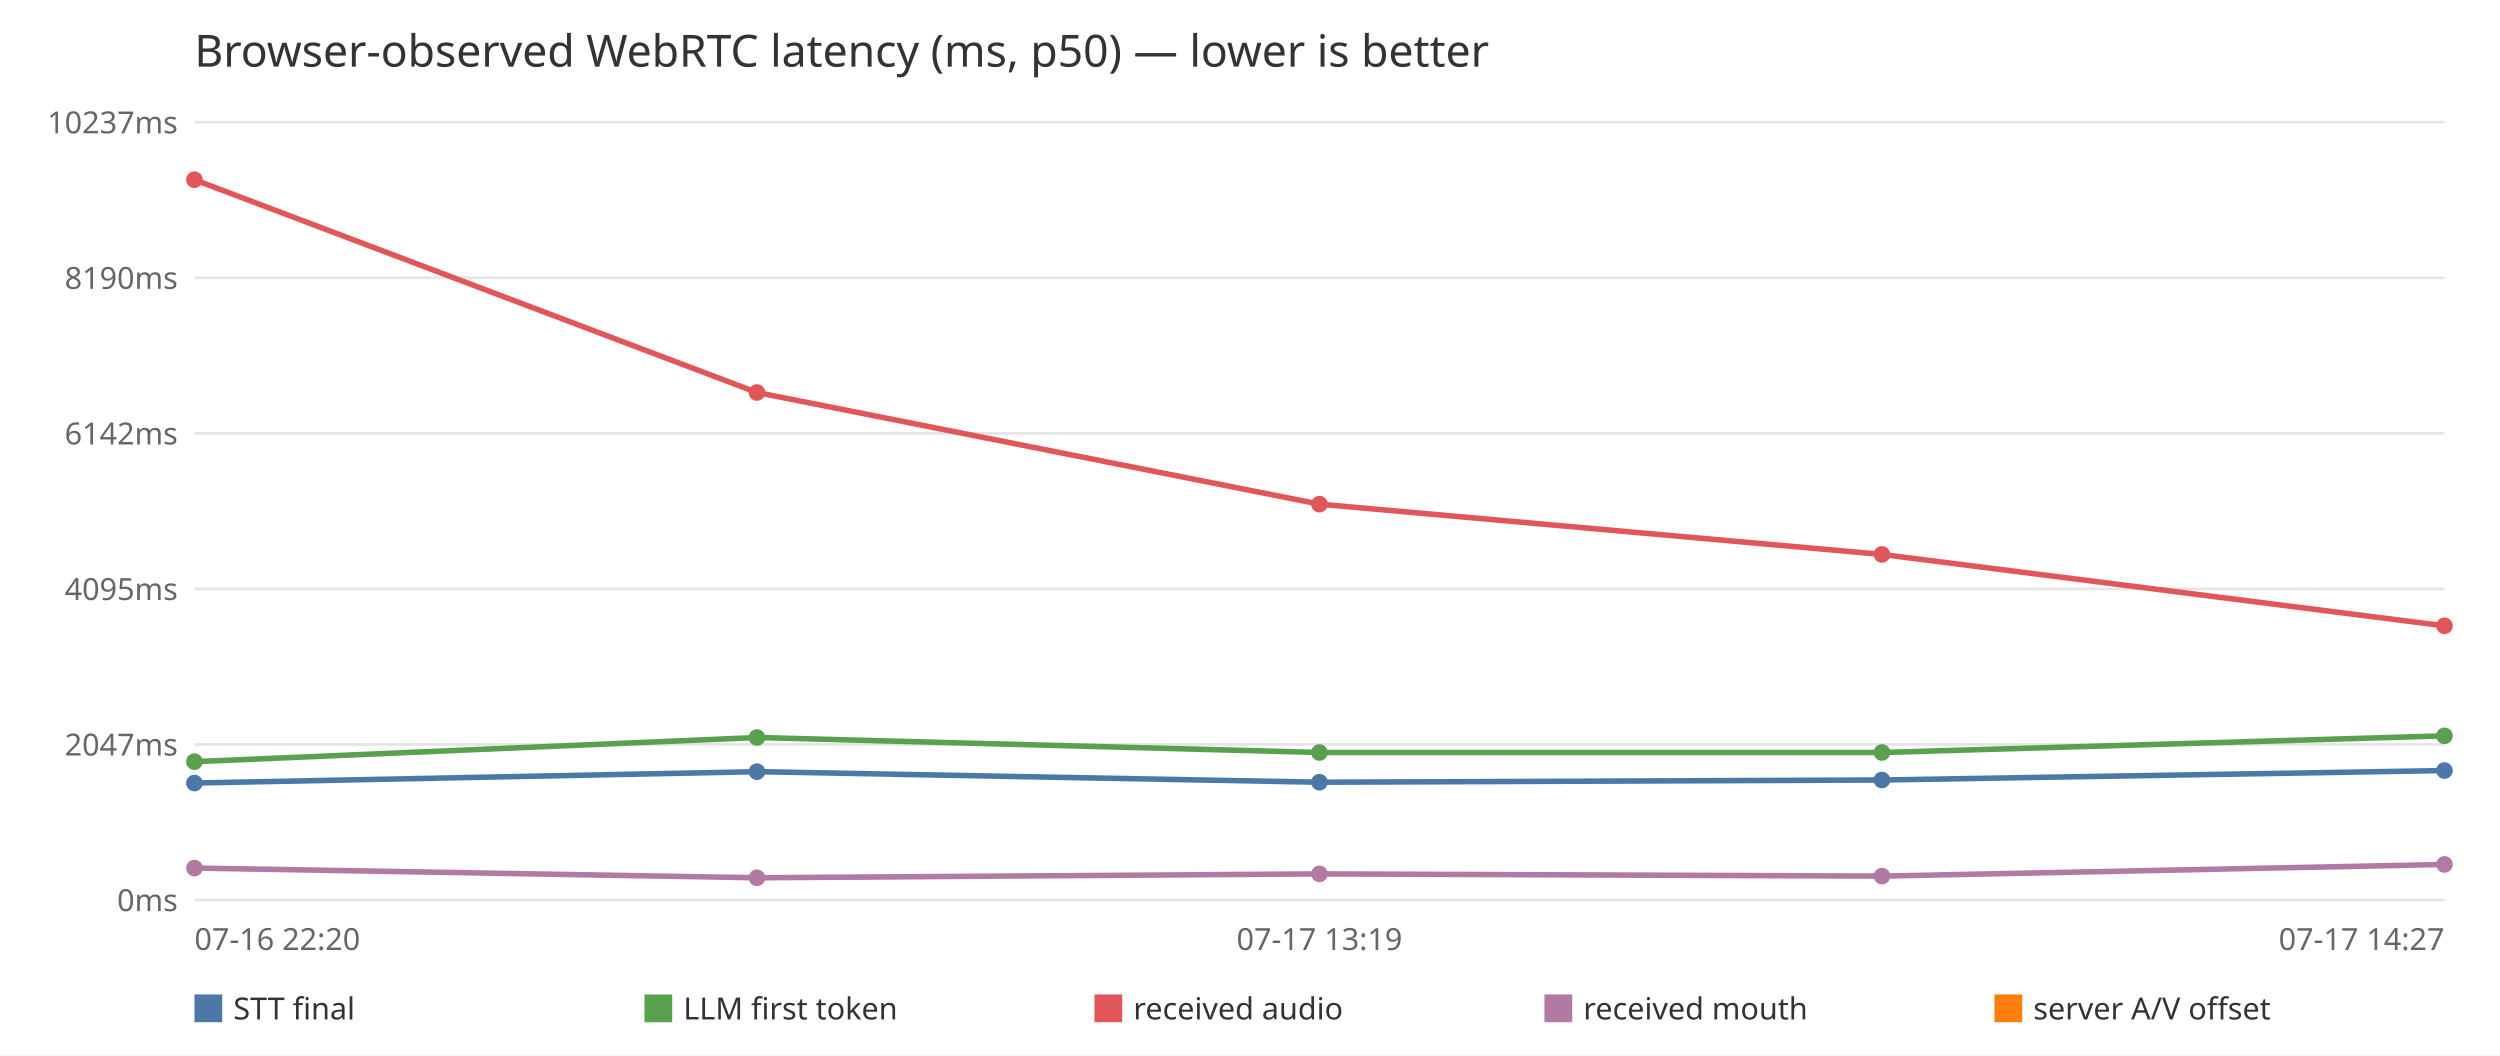
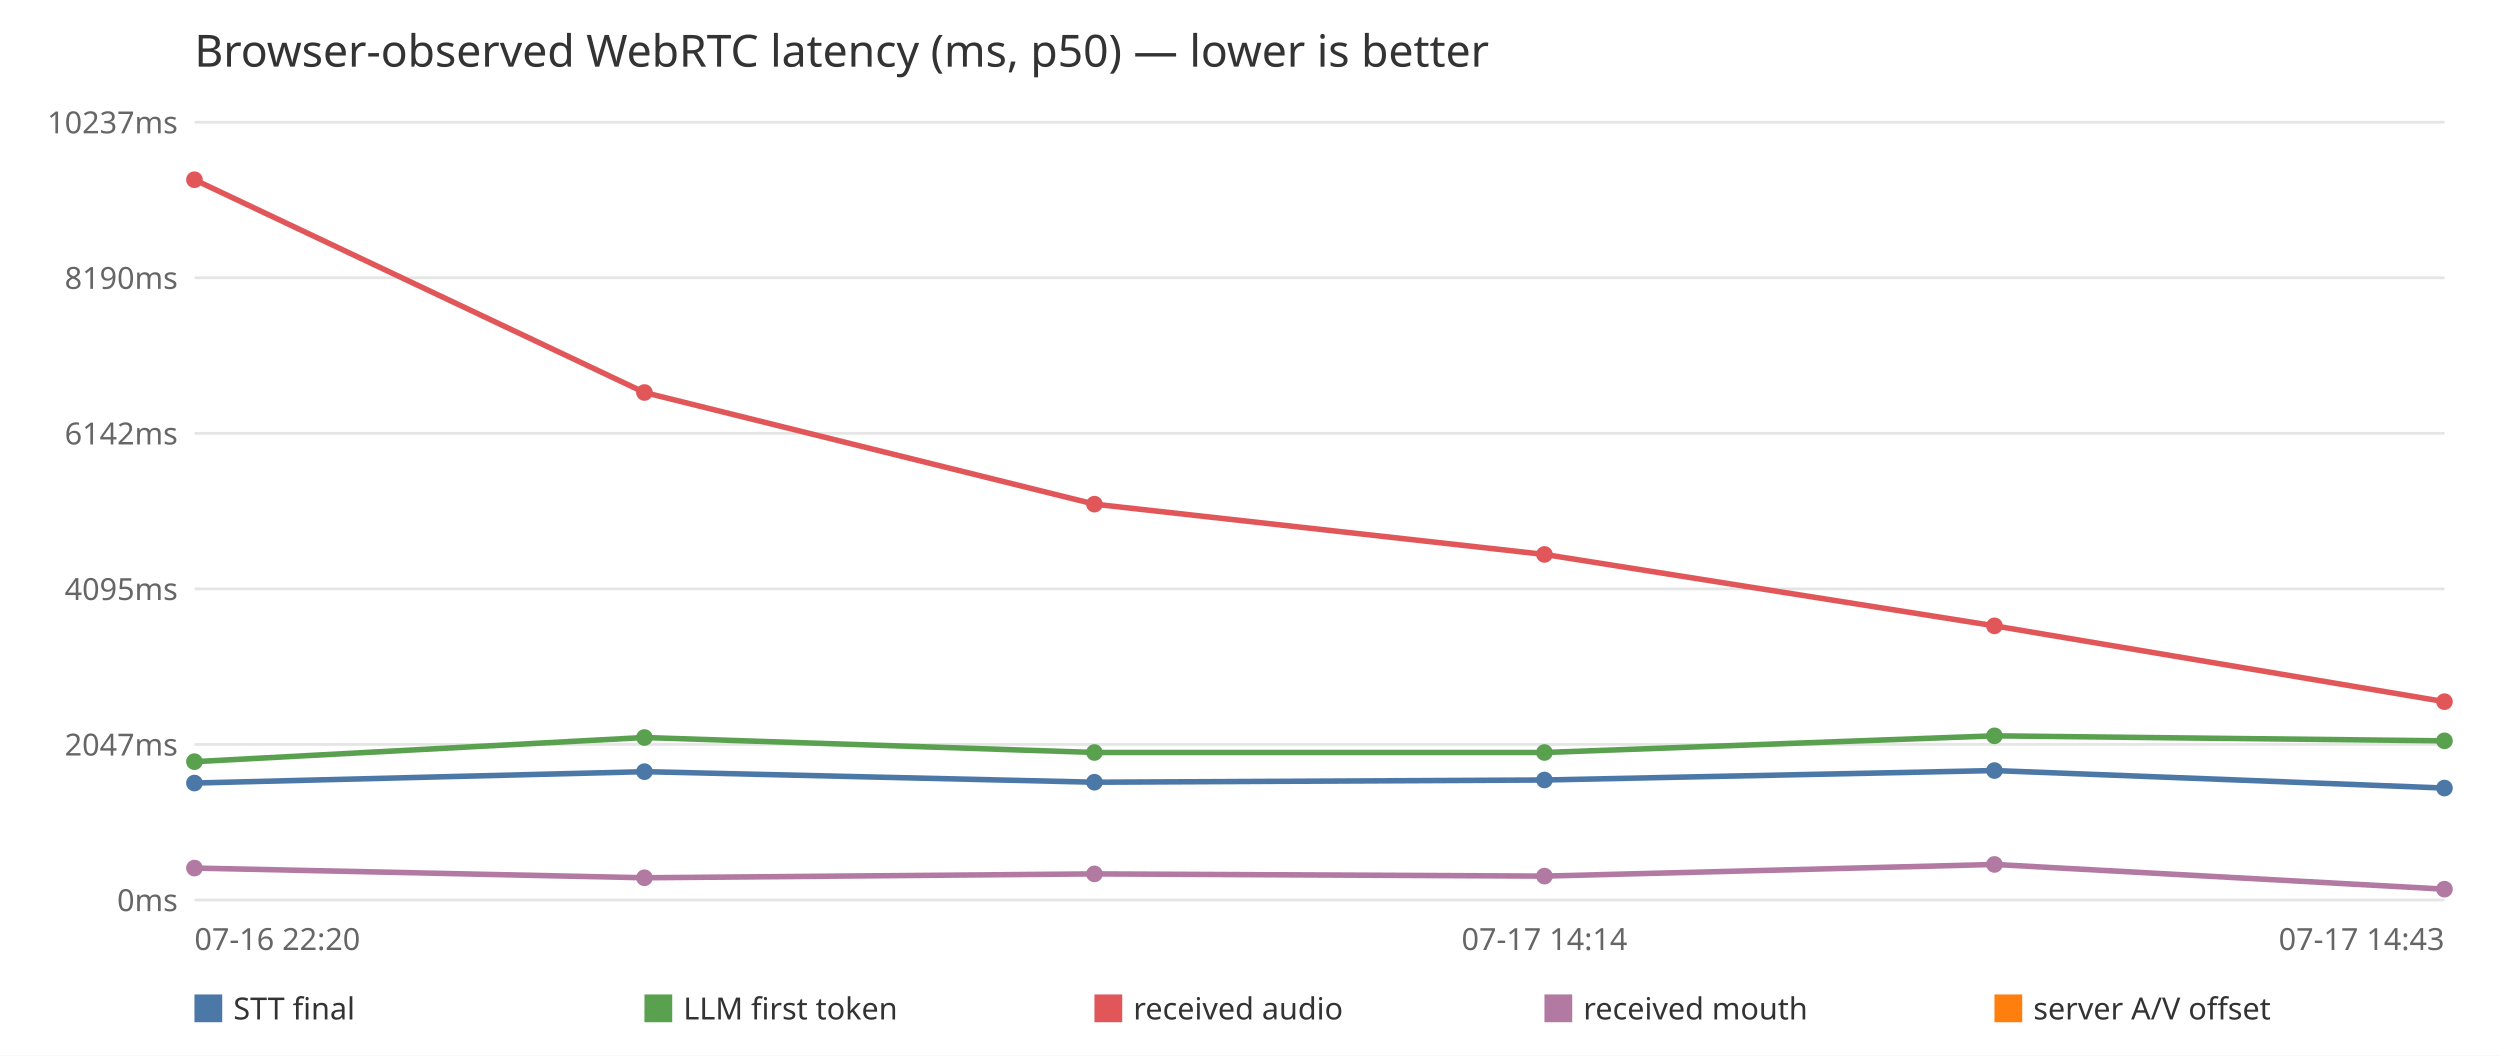
<svg xmlns="http://www.w3.org/2000/svg" width="900" height="380" viewBox="0 0 900 380" font-family="sans-serif">
  <rect width="900" height="380" fill="white" />
  <text x="70" y="24" font-size="16" fill="#333">Browser-observed WebRTC latency (ms, p50) — lower is better</text>
  <line x1="70" y1="324.0" x2="880" y2="324.0" stroke="#e5e5e5" />
  <text x="64" y="328.0" font-size="11" fill="#666" text-anchor="end">0ms</text>
  <line x1="70" y1="268.0" x2="880" y2="268.0" stroke="#e5e5e5" />
  <text x="64" y="272.0" font-size="11" fill="#666" text-anchor="end">2047ms</text>
  <line x1="70" y1="212.0" x2="880" y2="212.0" stroke="#e5e5e5" />
  <text x="64" y="216.0" font-size="11" fill="#666" text-anchor="end">4095ms</text>
  <line x1="70" y1="156.0" x2="880" y2="156.0" stroke="#e5e5e5" />
  <text x="64" y="160.0" font-size="11" fill="#666" text-anchor="end">6142ms</text>
  <line x1="70" y1="100.0" x2="880" y2="100.0" stroke="#e5e5e5" />
  <text x="64" y="104.0" font-size="11" fill="#666" text-anchor="end">8190ms</text>
  <line x1="70" y1="44.0" x2="880" y2="44.0" stroke="#e5e5e5" />
  <text x="64" y="48.0" font-size="11" fill="#666" text-anchor="end">10237ms</text>
  <text x="70.0" y="342" font-size="11" fill="#666" text-anchor="start">07-16 22:20</text>
-   <text x="475.0" y="342" font-size="11" fill="#666" text-anchor="middle">07-17 13:19</text>
-   <text x="880.0" y="342" font-size="11" fill="#666" text-anchor="end">07-17 14:27</text>
-   <polyline points="70.0,281.9 272.5,277.8 475.0,281.6 677.5,280.8 880.0,277.4" fill="none" stroke="#4c78a8" stroke-width="2" />
+   <text x="556.0" y="342" font-size="11" fill="#666" text-anchor="middle">07-17 14:14</text>
+   <text x="880.0" y="342" font-size="11" fill="#666" text-anchor="end">07-17 14:43</text>
+   <polyline points="70.0,281.9 232.0,277.8 394.0,281.6 556.0,280.8 718.0,277.4 880.0,283.7" fill="none" stroke="#4c78a8" stroke-width="2" />
  <circle cx="70.0" cy="281.9" r="3" fill="#4c78a8" />
-   <circle cx="272.5" cy="277.8" r="3" fill="#4c78a8" />
-   <circle cx="475.0" cy="281.6" r="3" fill="#4c78a8" />
-   <circle cx="677.5" cy="280.8" r="3" fill="#4c78a8" />
-   <circle cx="880.0" cy="277.4" r="3" fill="#4c78a8" />
+   <circle cx="232.0" cy="277.8" r="3" fill="#4c78a8" />
+   <circle cx="394.0" cy="281.6" r="3" fill="#4c78a8" />
+   <circle cx="556.0" cy="280.8" r="3" fill="#4c78a8" />
+   <circle cx="718.0" cy="277.4" r="3" fill="#4c78a8" />
+   <circle cx="880.0" cy="283.7" r="3" fill="#4c78a8" />
  <rect x="70.0" y="358" width="10" height="10" fill="#4c78a8" />
  <text x="84.0" y="367" font-size="11" fill="#333">STT final</text>
-   <polyline points="70.0,274.2 272.5,265.5 475.0,270.9 677.5,270.9 880.0,264.9" fill="none" stroke="#59a14f" stroke-width="2" />
+   <polyline points="70.0,274.2 232.0,265.5 394.0,270.9 556.0,270.9 718.0,264.9 880.0,266.7" fill="none" stroke="#59a14f" stroke-width="2" />
  <circle cx="70.0" cy="274.2" r="3" fill="#59a14f" />
-   <circle cx="272.5" cy="265.5" r="3" fill="#59a14f" />
-   <circle cx="475.0" cy="270.9" r="3" fill="#59a14f" />
-   <circle cx="677.5" cy="270.9" r="3" fill="#59a14f" />
-   <circle cx="880.0" cy="264.9" r="3" fill="#59a14f" />
+   <circle cx="232.0" cy="265.5" r="3" fill="#59a14f" />
+   <circle cx="394.0" cy="270.9" r="3" fill="#59a14f" />
+   <circle cx="556.0" cy="270.9" r="3" fill="#59a14f" />
+   <circle cx="718.0" cy="264.9" r="3" fill="#59a14f" />
+   <circle cx="880.0" cy="266.7" r="3" fill="#59a14f" />
  <rect x="232.0" y="358" width="10" height="10" fill="#59a14f" />
  <text x="246.0" y="367" font-size="11" fill="#333">LLM first token</text>
-   <polyline points="70.0,64.7 272.5,141.3 475.0,181.5 677.5,199.6 880.0,225.3" fill="none" stroke="#e15759" stroke-width="2" />
+   <polyline points="70.0,64.7 232.0,141.3 394.0,181.5 556.0,199.6 718.0,225.3 880.0,252.6" fill="none" stroke="#e15759" stroke-width="2" />
  <circle cx="70.0" cy="64.7" r="3" fill="#e15759" />
-   <circle cx="272.5" cy="141.3" r="3" fill="#e15759" />
-   <circle cx="475.0" cy="181.5" r="3" fill="#e15759" />
-   <circle cx="677.5" cy="199.6" r="3" fill="#e15759" />
-   <circle cx="880.0" cy="225.3" r="3" fill="#e15759" />
+   <circle cx="232.0" cy="141.3" r="3" fill="#e15759" />
+   <circle cx="394.0" cy="181.5" r="3" fill="#e15759" />
+   <circle cx="556.0" cy="199.6" r="3" fill="#e15759" />
+   <circle cx="718.0" cy="225.3" r="3" fill="#e15759" />
+   <circle cx="880.0" cy="252.6" r="3" fill="#e15759" />
  <rect x="394.0" y="358" width="10" height="10" fill="#e15759" />
  <text x="408.0" y="367" font-size="11" fill="#333">received audio</text>
-   <polyline points="70.0,312.5 272.5,316.0 475.0,314.6 677.5,315.4 880.0,311.2" fill="none" stroke="#b279a2" stroke-width="2" />
+   <polyline points="70.0,312.5 232.0,316.0 394.0,314.6 556.0,315.4 718.0,311.2 880.0,320.1" fill="none" stroke="#b279a2" stroke-width="2" />
  <circle cx="70.0" cy="312.5" r="3" fill="#b279a2" />
-   <circle cx="272.5" cy="316.0" r="3" fill="#b279a2" />
-   <circle cx="475.0" cy="314.6" r="3" fill="#b279a2" />
-   <circle cx="677.5" cy="315.4" r="3" fill="#b279a2" />
-   <circle cx="880.0" cy="311.2" r="3" fill="#b279a2" />
+   <circle cx="232.0" cy="316.0" r="3" fill="#b279a2" />
+   <circle cx="394.0" cy="314.6" r="3" fill="#b279a2" />
+   <circle cx="556.0" cy="315.4" r="3" fill="#b279a2" />
+   <circle cx="718.0" cy="311.2" r="3" fill="#b279a2" />
+   <circle cx="880.0" cy="320.1" r="3" fill="#b279a2" />
  <rect x="556.0" y="358" width="10" height="10" fill="#b279a2" />
  <text x="570.0" y="367" font-size="11" fill="#333">received mouth</text>
  <rect x="718.0" y="358" width="10" height="10" fill="#ff7f0e" />
  <text x="732.0" y="367" font-size="11" fill="#333">server A/V offset</text>
</svg>
